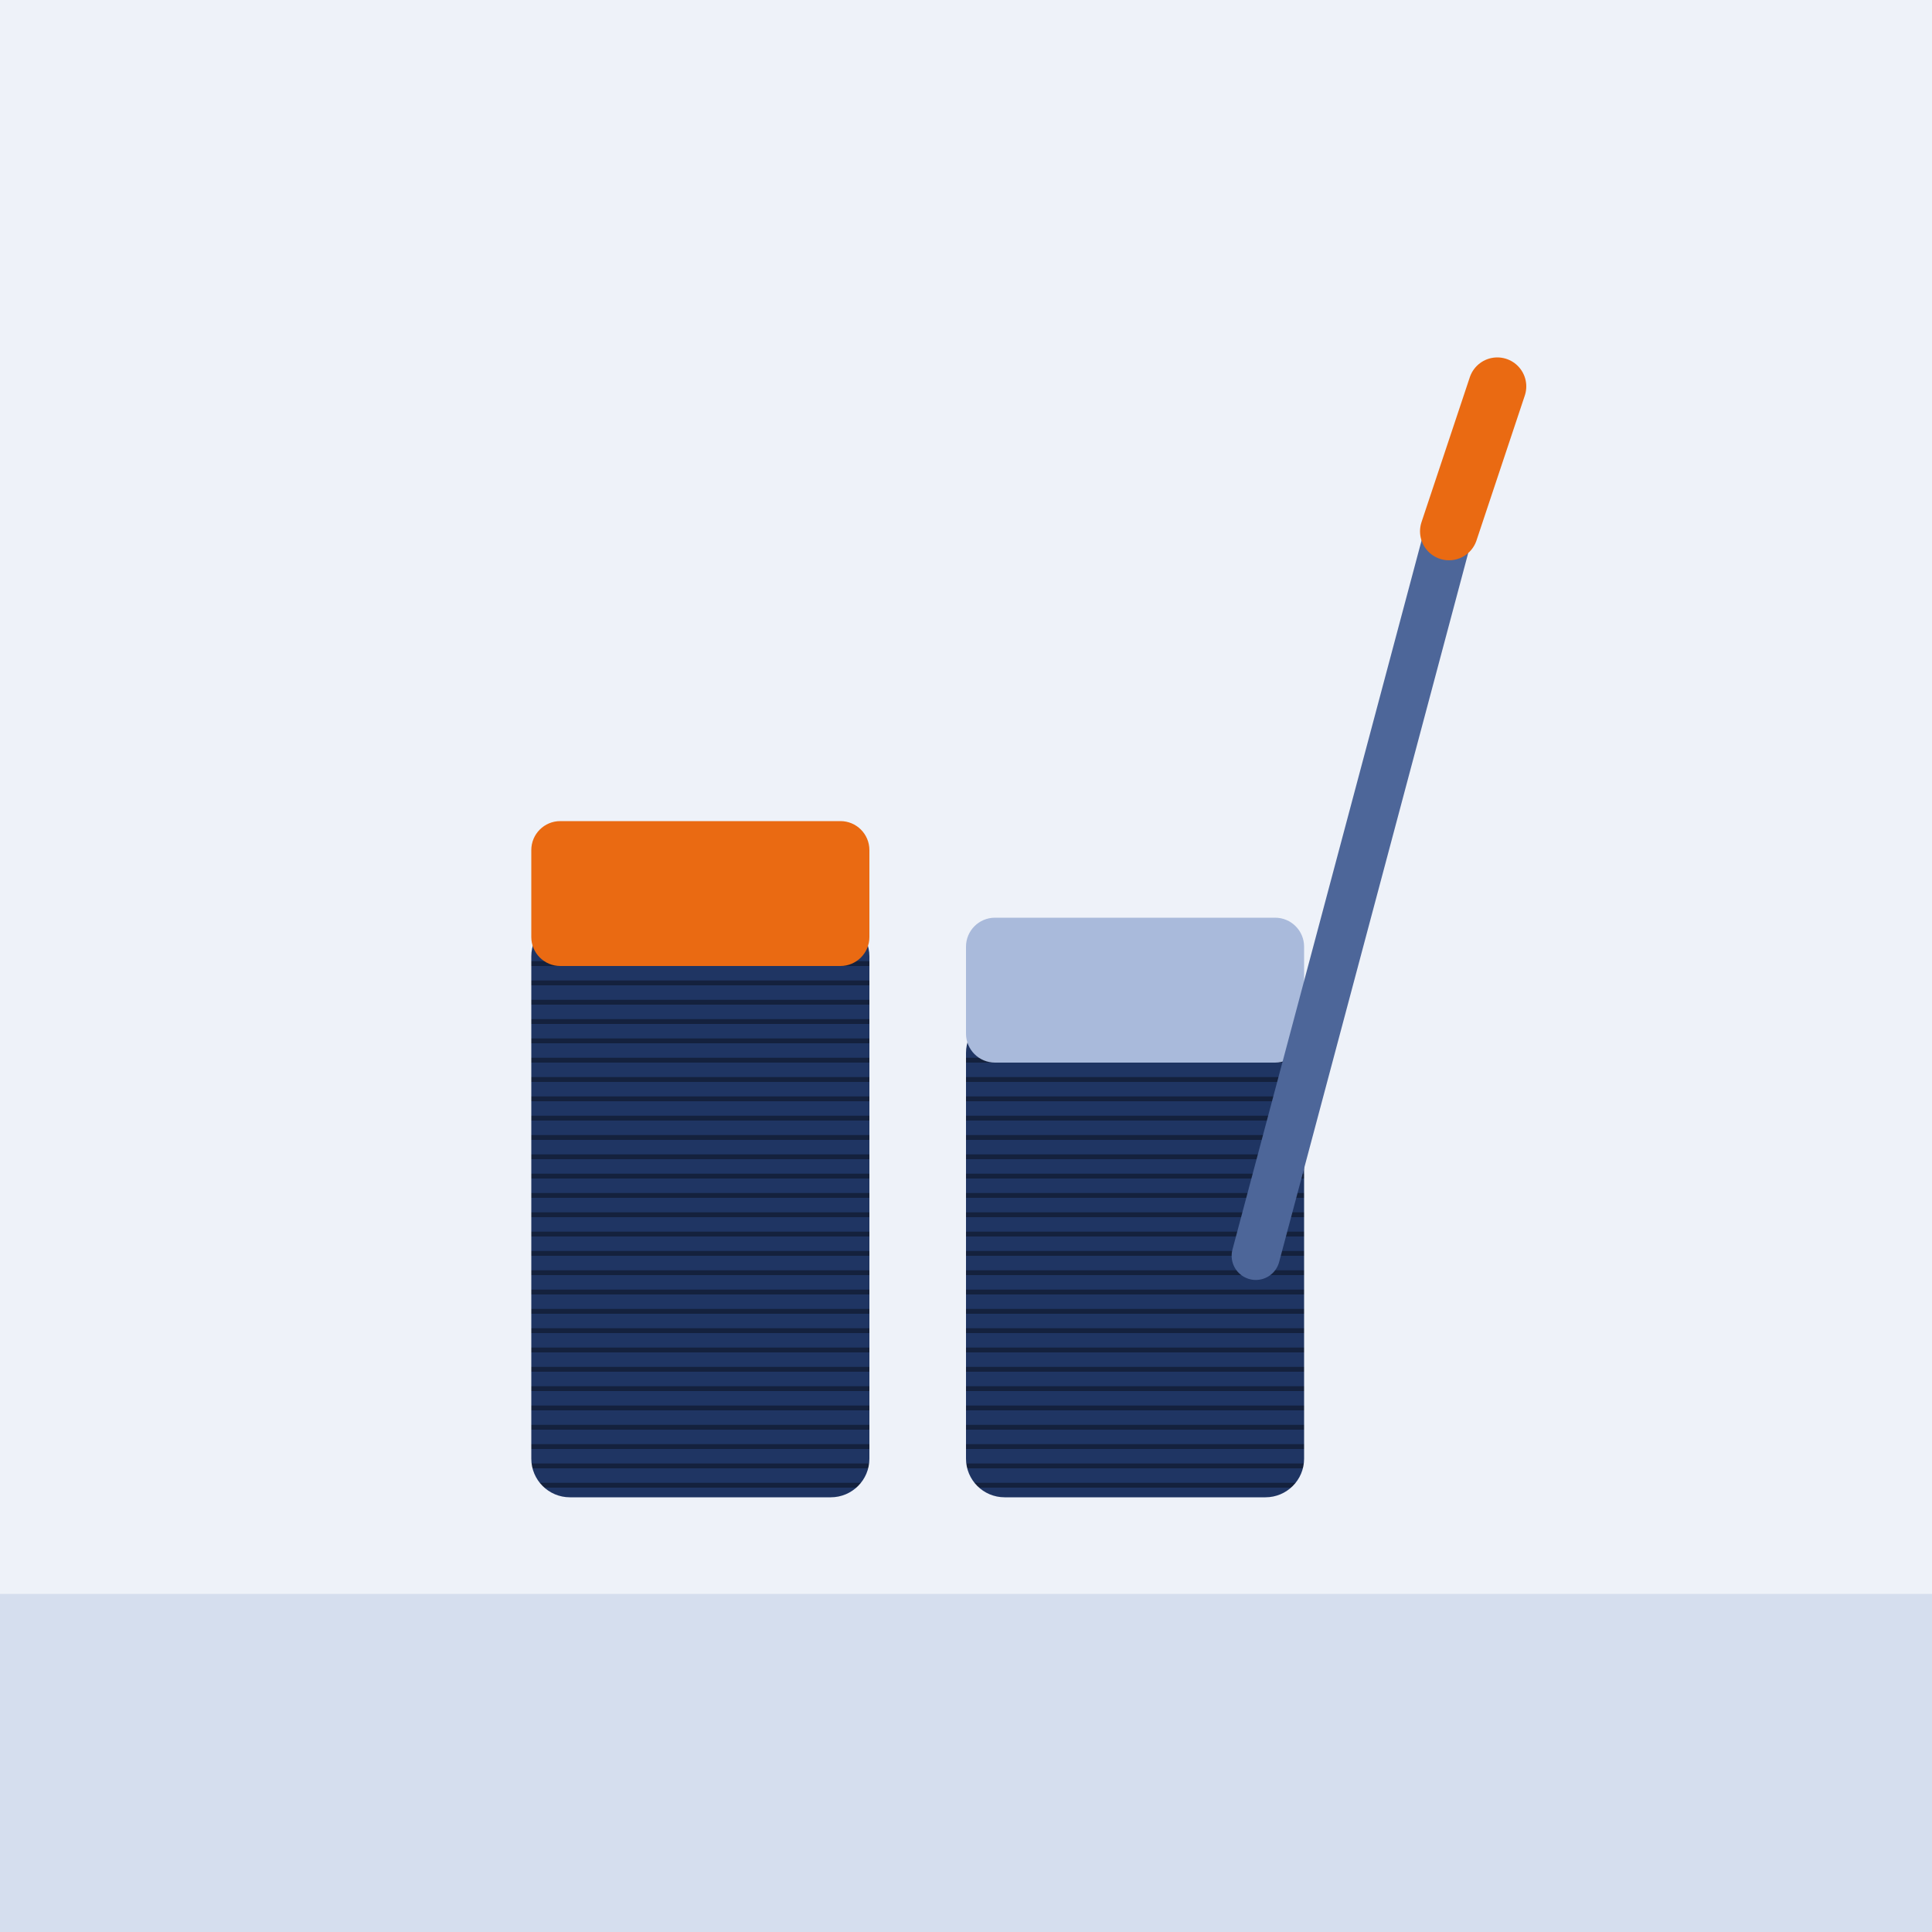
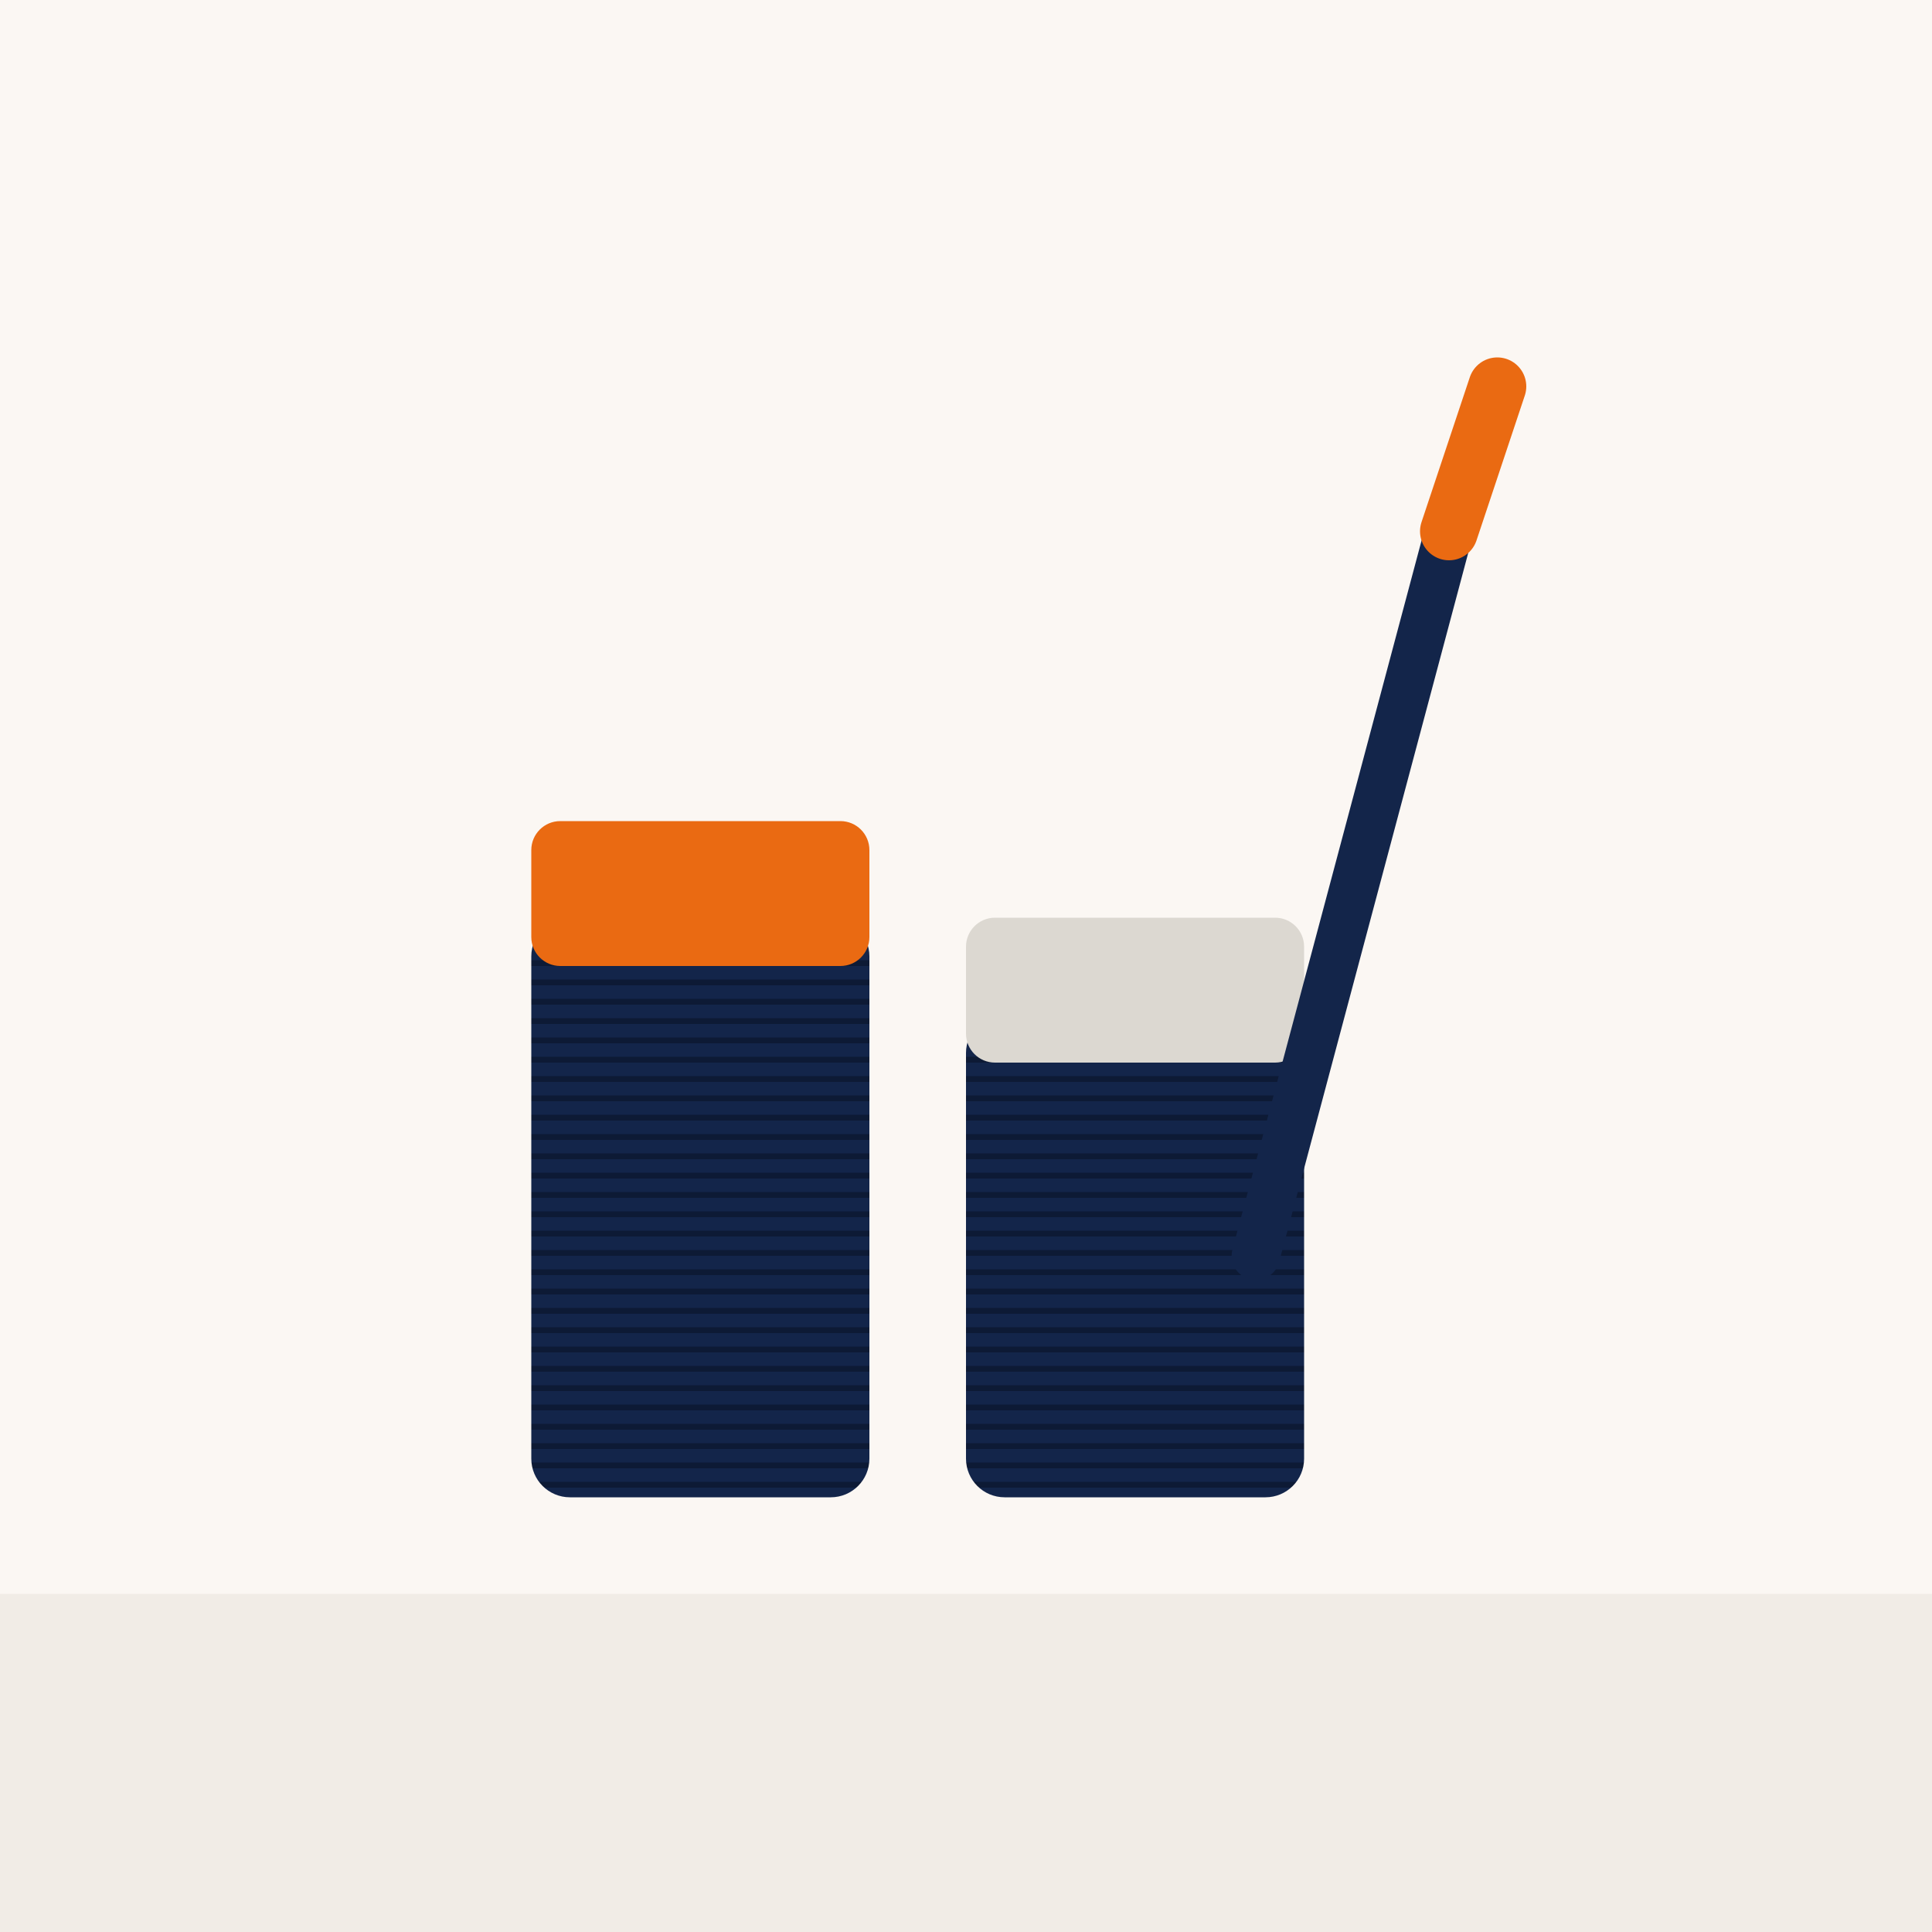
<svg xmlns="http://www.w3.org/2000/svg" viewBox="0 0 400 400">
  <defs>
    <pattern id="L" width="8" height="4" patternUnits="userSpaceOnUse">
-       <rect width="8" height="4" fill="#1F3563" />
-       <rect y="3" width="8" height="1" fill="#14213D" />
+       <rect width="8" height="4" fill="#13254A" />
+       <rect y="2.8" width="8" height="1.2" fill="#0D1A35" />
    </pattern>
    <pattern id="O" width="8" height="4" patternUnits="userSpaceOnUse">
-       <rect width="8" height="4" fill="#EA6A12" />
-       <rect y="3" width="8" height="1" fill="#C9560A" />
+       <rect width="8" height="4" fill="#E8620C" />
+       <rect y="2.8" width="8" height="1.2" fill="#C95209" />
    </pattern>
    <pattern id="G" width="8" height="4" patternUnits="userSpaceOnUse">
-       <rect width="8" height="4" fill="#A9BADB" />
-       <rect y="3" width="8" height="1" fill="#8FA3CC" />
+       <rect width="8" height="4" fill="#DCD8D1" />
+       <rect y="2.8" width="8" height="1.2" fill="#C8C3BA" />
    </pattern>
  </defs>
-   <rect width="400" height="400" fill="#EEF2F9" />
-   <rect y="330" width="400" height="70" fill="#D5DEEE" />
+   <rect width="400" height="400" fill="#FBF7F3" />
+   <rect y="330" width="400" height="70" fill="#F1ECE6" />
  <rect x="110" y="190" width="70" height="120" rx="8" fill="url(#L)" />
  <rect x="110" y="170" width="70" height="30" rx="6" fill="#EA6A12" />
  <rect x="200" y="210" width="70" height="100" rx="8" fill="url(#L)" />
-   <rect x="200" y="190" width="70" height="30" rx="6" fill="#A9BADB" />
-   <path d="M300 110l-40 150" stroke="#4D6699" stroke-width="10" stroke-linecap="round" />
+   <rect x="200" y="190" width="70" height="30" rx="6" fill="#DCD8D1" />
+   <path d="M300 110l-40 150" stroke="#13254A" stroke-width="10" stroke-linecap="round" />
  <path d="M300 110l10-30" stroke="#EA6A12" stroke-width="12" stroke-linecap="round" />
</svg>
